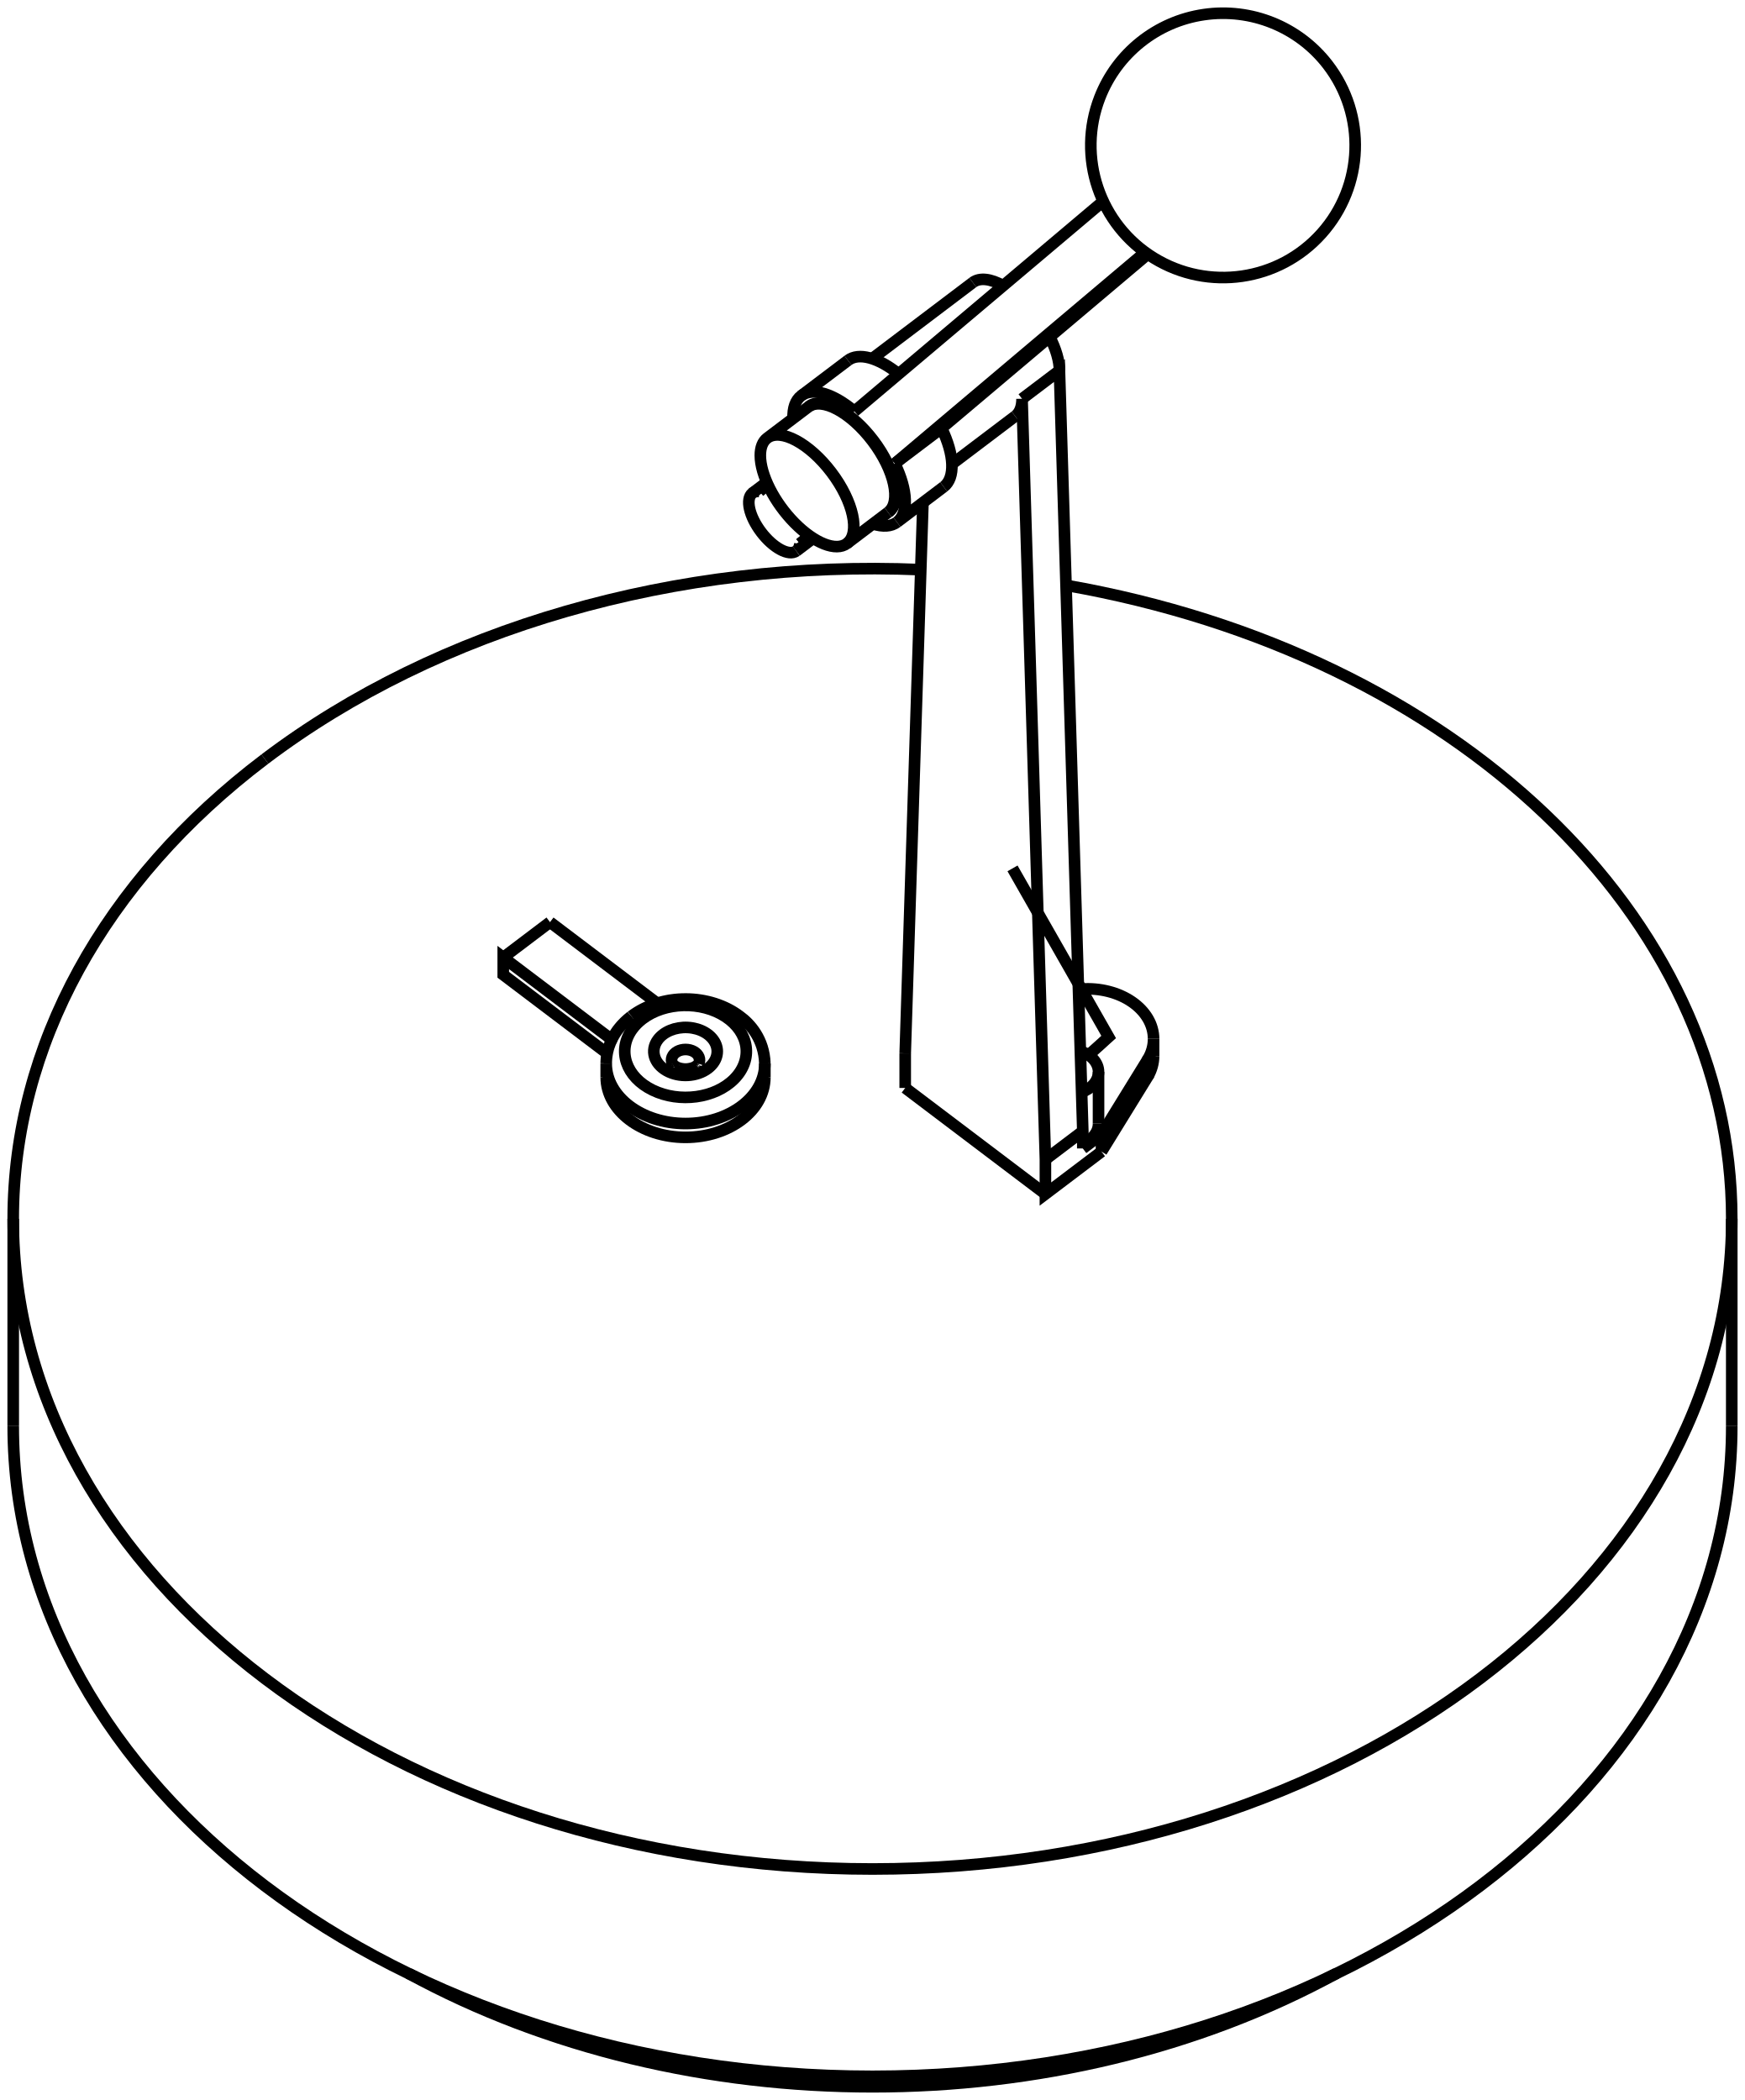
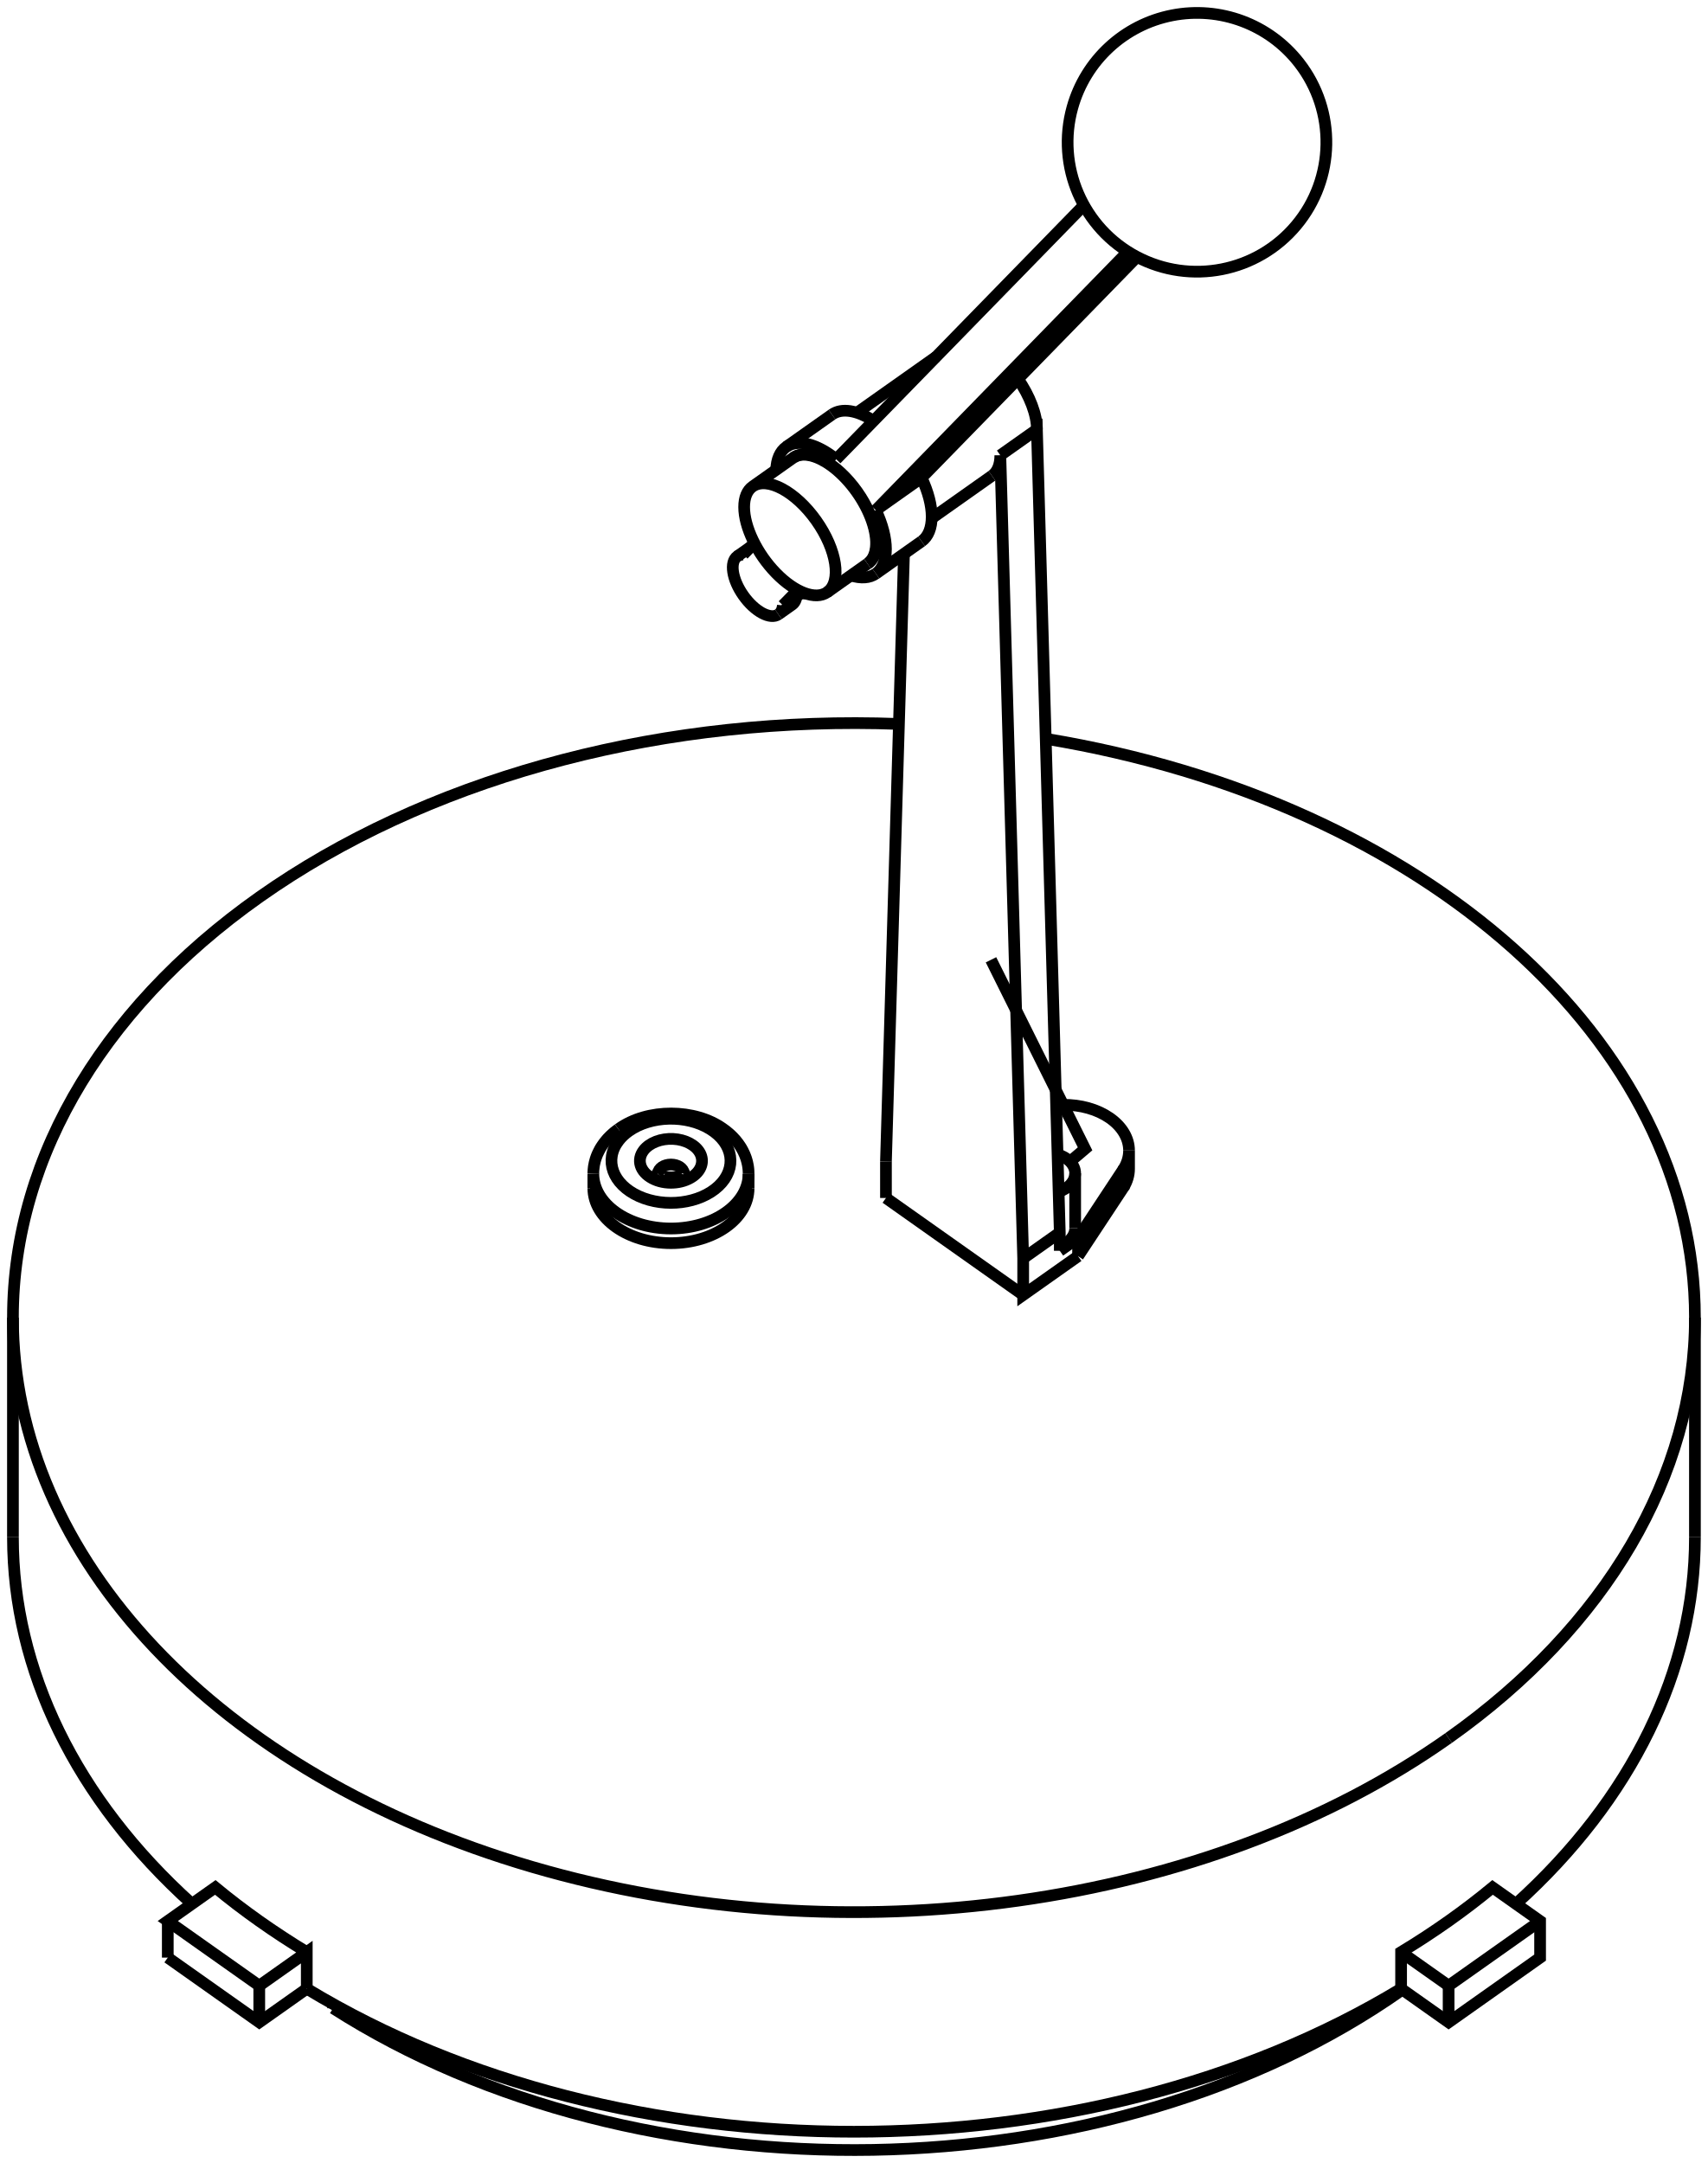
- <svg xmlns="http://www.w3.org/2000/svg" version="1.1" viewBox="-66 -53.992 132 158.885" fill="none" stroke="black" stroke-width="0.6%" vector-effect="non-scaling-stroke">
-   <path d="M -45.962 3.437 A 65 49.193 360 0 1 3.654 -10.893" />
-   <path d="M 14.641 -9.707 A 65 49.193 360 0 1 65 38.222 A 65 49.193 360 0 1 -65 38.222 A 65 49.193 360 0 1 -45.962 3.437" />
-   <path d="M -65 53.909 A 65 49.193 180 0 0 65 53.909" />
-   <path d="M -20.142 27.519 A 6 4.541 180 0 0 -8.142 27.519" />
-   <path d="M -20.069 25.709 L -27.931 19.759 L -27.931 18.452 L -19.721 24.665" />
-   <path d="M 17.324 33.138 L 13.081 36.349 L 13.081 33.734 L 11.314 -23.816 A 5 2.311 232.881 0 1 10.796 -22.505" />
-   <path d="M 2.475 28.322 L 13.081 36.349" />
-   <path d="M 20.852 27.416 A 5 3.784 180 0 0 21.263 25.913" />
-   <path d="M 17.324 33.138 L 20.852 27.416 L 20.852 26.109 A 5 3.784 180 0 0 21.263 24.606 L 21.263 25.913" />
-   <path d="M -24.395 15.776 L -16.289 21.911" />
-   <path d="M -27.931 18.452 L -24.395 15.776" />
-   <path d="M -8.142 26.473 A 6 4.541 360 0 1 -20.142 26.473 L -20.142 27.519" />
-   <path d="M -19.722 24.666 Q -19.72 24.67 -19.721 24.665" />
-   <path d="M 15.91 32.901 L 15.91 31.594 L 14.142 -25.957 L 11.314 -23.816" />
-   <path d="M 15.91 32.901 L 17.324 31.831 L 20.852 26.109" />
-   <path d="M 17.324 33.138 L 17.324 31.831" />
-   <path d="M 15.91 31.594 L 13.081 33.734" />
-   <path d="M 2.475 25.707 L 2.475 28.322" />
-   <path d="M 3.817 -15.97 L 2.475 25.707" />
-   <path d="M 21.263 24.606 A 5 3.784 180 0 0 15.797 20.839" />
-   <path d="M -35.093 95.316 A 60 45.409 180 0 0 35.093 95.316" />
-   <path d="M -17.395 23.096 A 4.6 3.481 360 1 1 -18.179 23.889 A 4.6 3.481 360 0 1 -17.395 23.096 Z" />
-   <path d="M -19.719 24.659 A 5.942 4.497 180 0 0 -19.721 24.665" />
-   <path d="M 14.142 -25.957 A 5 2.311 52.881 0 0 13.409 -28.503" />
-   <path d="M 9.888 -32.376 A 5 2.311 52.881 0 0 7.589 -32.619" />
-   <path d="M 16.343 25.833 C 16.4 25.78 16.45 25.74 16.509 25.687 C 16.56 25.64 16.62 25.59 16.674 25.541 C 16.73 25.49 16.78 25.44 16.838 25.394 C 16.89 25.35 16.95 25.3 17.002 25.247 C 17.07 25.18 17.15 25.12 17.219 25.052 C 17.29 24.99 17.36 24.92 17.435 24.856 C 17.51 24.79 17.58 24.73 17.649 24.66 C 17.72 24.59 17.79 24.53 17.864 24.464 L 10.593 11.709" />
-   <path d="M 17.099 31.028 A 2.25 1.703 0 0 1 15.91 32.53" />
-   <path d="M -12.445 26.842 A 2.4 1.816 360 0 1 -16.248 24.687 A 2.4 1.816 360 1 1 -12.445 26.842 Z" />
-   <path d="M 15.724 25.537 A 2.25 1.703 0 0 1 17.099 27.106 L 17.099 31.028" />
-   <path d="M 17.099 27.106 A 2.25 1.703 0 0 1 15.819 28.643" />
-   <path d="M -15.135 26.488 A 1.058 0.801 360 1 1 -13.149 26.488 C -13.15 26.49 -13.15 26.49 -13.151 26.493 C -13.15 26.49 -13.15 26.5 -13.154 26.498 C -13.16 26.5 -13.16 26.5 -13.158 26.505 C -13.16 26.51 -13.16 26.51 -13.162 26.511 C -13.16 26.51 -13.17 26.52 -13.167 26.519 C -13.17 26.52 -13.17 26.52 -13.173 26.527 C -13.18 26.53 -13.18 26.53 -13.18 26.536 C -13.18 26.54 -13.18 26.54 -13.188 26.546 C -13.19 26.55 -13.19 26.55 -13.196 26.556 C -13.2 26.56 -13.2 26.56 -13.206 26.567 C -13.21 26.57 -13.21 26.57 -13.217 26.578 C -13.22 26.58 -13.23 26.59 -13.229 26.59 C -13.23 26.59 -13.24 26.6 -13.243 26.602 C -13.25 26.61 -13.25 26.61 -13.257 26.615 C -13.26 26.62 -13.27 26.62 -13.273 26.628 C -13.28 26.63 -13.28 26.64 -13.29 26.641" />
-   <path d="M 1.644 -17.144 A 4 1.849 52.881 0 0 1.684 -17.364" />
-   <path d="M -2.662 -23.106 A 4 1.849 52.881 0 0 -2.885 -23.127" />
-   <path d="M 1.179 -15.227 A 5 2.311 52.881 0 0 -4.856 -23.201 L -7.967 -20.846 A 5 2.311 232.881 1 1 -1.932 -12.872 A 5 2.311 232.881 0 1 -8.485 -19.535 A 5 2.311 232.881 0 1 -7.967 -20.846" />
-   <path d="M 5.389 -17.159 A 6 2.773 52.881 0 0 5.227 -21.595 L 20.829 -34.767" />
-   <path d="M 1.98 -25.699 A 6 2.773 52.881 0 0 -1.853 -26.727" />
-   <path d="M 1.692 -18.92 L 20.63 -34.908" />
-   <path d="M 1.692 -18.92 L 5.227 -21.595" />
-   <path d="M -5.489 -12.858 L -4.773 -13.462" />
-   <path d="M 1.692 -18.92 A 6 2.773 232.881 0 1 1.853 -14.483 L 5.389 -17.159" />
-   <path d="M 1.853 -14.483 A 6 2.773 232.881 0 1 0.027 -14.355" />
-   <path d="M 17.454 -38.764 L -1.37 -22.871" />
-   <path d="M -6.007 -22.329 A 6 2.773 232.881 0 1 -5.389 -24.052 L -1.853 -26.727" />
-   <path d="M -5.389 -24.052 A 6 2.773 232.881 0 1 -1.37 -22.871" />
-   <path d="M -7.922 -17.339 L -8.551 -16.809" />
-   <path d="M -5.489 -12.858 A 2.75 1.271 232.881 0 1 -5.765 -12.299 L -4.704 -13.101 A 2.75 1.271 52.881 0 0 -4.535 -13.3" />
-   <path d="M -5.765 -12.299 A 2.75 1.271 232.881 0 1 -9.084 -16.684 L -8.024 -17.487" />
-   <path d="M -9.084 -16.684 A 2.75 1.271 232.881 0 1 -8.551 -16.809" />
-   <path d="M -4.82 -23.227 A 5 2.311 232.881 0 1 -4.785 -23.254 A 5 2.311 232.881 0 1 1.25 -15.28 A 5 2.311 232.881 0 1 1.214 -15.254" />
-   <path d="M -5.489 -12.858 L -4.731 -13.431" />
-   <path d="M -7.996 -17.506 A 2.75 1.271 52.881 0 0 -8.024 -17.487" />
-   <path d="M -4.399 -23.405 A 5 2.311 232.881 0 1 -4.376 -23.448" />
-   <path d="M 1.547 -15.622 A 5 2.311 232.881 0 1 1.5 -15.611" />
-   <path d="M -65 38.222 L -65 53.909" />
-   <path d="M 65 38.222 L 65 53.909" />
-   <path d="M -8.142 26.473 L -8.142 27.519" />
-   <path d="M -18.24 22.895 C -18.17 22.84 -18.1 22.79 -18.027 22.742 C -17.95 22.69 -17.88 22.64 -17.806 22.597 C -17.73 22.55 -17.65 22.5 -17.577 22.461 C -17.5 22.42 -17.42 22.38 -17.341 22.335 C -17.26 22.29 -17.18 22.26 -17.098 22.218 C -17.02 22.18 -16.93 22.14 -16.849 22.11 C -16.76 22.08 -16.68 22.04 -16.594 22.012 C -16.51 21.98 -16.42 21.95 -16.334 21.925 C -16.25 21.9 -16.16 21.87 -16.069 21.847 C -15.98 21.82 -15.89 21.8 -15.8 21.779 C -15.71 21.76 -15.62 21.74 -15.528 21.722 C -15.44 21.7 -15.34 21.69 -15.252 21.675 C -15.16 21.66 -15.07 21.65 -14.975 21.638 C -14.88 21.63 -14.79 21.62 -14.695 21.612 C -14.6 21.61 -14.51 21.6 -14.415 21.597 C -14.32 21.59 -14.23 21.59 -14.133 21.592 C -14.04 21.59 -13.95 21.59 -13.852 21.597 C -13.76 21.6 -13.66 21.61 -13.57 21.614 C -13.48 21.62 -13.38 21.63 -13.29 21.64 C -13.2 21.65 -13.1 21.66 -13.012 21.678 C -12.92 21.69 -12.83 21.71 -12.736 21.726 C -12.64 21.74 -12.55 21.76 -12.463 21.784 C -12.37 21.81 -12.28 21.83 -12.194 21.853 C -12.1 21.88 -12.02 21.9 -11.928 21.932 C -11.84 21.96 -11.75 21.99 -11.668 22.021 C -11.58 22.05 -11.5 22.08 -11.413 22.119 C -11.33 22.15 -11.25 22.19 -11.163 22.228 C -11.08 22.27 -11 22.31 -10.92 22.346 C -10.6 22.51 -10.3 22.7 -10.022 22.912 C -9.26 23.46 -8.2 24.63 -8.142 26.473" />
-   <path d="M -19.719 24.659 C -19.7 24.62 -19.68 24.57 -19.655 24.533 C -19.63 24.49 -19.61 24.45 -19.586 24.408 C -19.56 24.37 -19.54 24.33 -19.514 24.285 C -19.49 24.24 -19.46 24.2 -19.438 24.165 C -19.41 24.12 -19.39 24.09 -19.358 24.046 C -19.33 24.01 -19.3 23.97 -19.274 23.929 C -19.24 23.89 -19.22 23.85 -19.186 23.815 C -19.16 23.78 -19.13 23.74 -19.094 23.703 C -19.06 23.67 -19.03 23.63 -18.999 23.593 C -18.97 23.56 -18.93 23.52 -18.9 23.485 C -18.87 23.45 -18.83 23.41 -18.798 23.38 C -18.76 23.35 -18.73 23.31 -18.693 23.278 C -18.66 23.24 -18.62 23.21 -18.584 23.178 C -18.55 23.15 -18.51 23.11 -18.472 23.081 C -18.43 23.05 -18.4 23.02 -18.358 22.987 C -18.32 22.96 -18.28 22.93 -18.24 22.895" />
-   <path d="M -19.722 24.666 C -19.74 24.7 -19.76 24.74 -19.772 24.773 C -19.79 24.81 -19.8 24.84 -19.819 24.881 C -19.83 24.92 -19.85 24.95 -19.863 24.99 C -19.88 25.03 -19.89 25.06 -19.903 25.1 C -19.92 25.14 -19.93 25.17 -19.941 25.211 C -19.95 25.25 -19.96 25.29 -19.976 25.323 C -19.99 25.36 -20 25.4 -20.007 25.436 C -20.02 25.47 -20.03 25.51 -20.035 25.549 C -20.04 25.59 -20.05 25.63 -20.06 25.663 C -20.07 25.7 -20.08 25.74 -20.082 25.778 C -20.09 25.82 -20.09 25.85 -20.1 25.893 C -20.11 25.93 -20.11 25.97 -20.115 26.009 C -20.12 26.05 -20.12 26.09 -20.127 26.124 C -20.13 26.16 -20.13 26.2 -20.135 26.24 C -20.14 26.28 -20.14 26.32 -20.14 26.357 C -20.14 26.4 -20.14 26.43 -20.142 26.473" />
-   <path d="M 6.007 -18.881 L 10.796 -22.505" />
-   <path d="M -0.027 -26.855 L 7.589 -32.619" />
-   <path d="M -15.135 26.488 C -15.13 26.49 -15.13 26.49 -15.133 26.493 C -15.13 26.49 -15.13 26.5 -15.13 26.498 C -15.13 26.5 -15.13 26.5 -15.127 26.504 C -15.13 26.51 -15.12 26.51 -15.122 26.511 C -15.12 26.51 -15.12 26.52 -15.117 26.519 C -15.12 26.52 -15.11 26.52 -15.112 26.527 C -15.11 26.53 -15.11 26.53 -15.105 26.535 C -15.1 26.54 -15.1 26.54 -15.097 26.545 C -15.1 26.55 -15.09 26.55 -15.09 26.554 C -15.09 26.56 -15.08 26.56 -15.082 26.563 C -15.08 26.57 -15.08 26.57 -15.072 26.573 C -15.07 26.58 -15.07 26.58 -15.062 26.583 C -15.06 26.59 -15.06 26.59 -15.051 26.593 C -15.05 26.6 -15.04 26.6 -15.04 26.604 C -15.04 26.61 -15.03 26.61 -15.027 26.615 C -15.02 26.62 -15.02 26.62 -15.013 26.627 C -15.01 26.63 -15 26.63 -14.998 26.638 C -14.99 26.64 -14.99 26.65 -14.982 26.65 C -14.98 26.65 -14.97 26.66 -14.966 26.662 C -14.96 26.67 -14.95 26.67 -14.948 26.674 C -14.94 26.68 -14.94 26.68 -14.929 26.686 C -14.92 26.69 -14.92 26.69 -14.909 26.698 C -14.9 26.7 -14.9 26.71 -14.888 26.71 C -14.88 26.71 -14.87 26.72 -14.867 26.722 C -14.85 26.73 -14.84 26.74 -14.821 26.745 C -14.8 26.75 -14.79 26.76 -14.771 26.768 C -14.74 26.78 -14.7 26.8 -14.661 26.809 C -14.58 26.83 -14.5 26.86 -14.41 26.869 C -14.23 26.9 -14.04 26.9 -13.862 26.867 C -13.61 26.83 -13.4 26.73 -13.29 26.641" />
-   <path d="M 1.179 -15.227 L -1.932 -12.872" />
-   <path d="M 34.421 -49.117 A 10 10 0 0 0 17.192 -46.605 A 10 10 0 1 0 34.421 -49.117 Z" />
+ <svg xmlns="http://www.w3.org/2000/svg" version="1.1" viewBox="-66 -55.182 132 167.186" fill="none" stroke="black" stroke-width="0.6%" vector-effect="non-scaling-stroke">
+   <path d="M -51.164 91.978 A 65 45.952 360 0 1 -65 63.636" />
+   <path d="M -53.033 96.129 L -45.962 101.128 L -42.29 98.532" />
+   <path d="M 42.29 98.532 A 65 45.952 360 0 1 -42.29 98.532" />
+   <path d="M 42.29 98.532 L 45.962 101.128 L 53.033 96.129 L 53.033 93.3 L 49.361 90.704 A 65 45.952 360 0 1 45.962 93.3 A 65 45.952 360 0 1 42.29 95.703 L 42.29 98.532 Z" />
+   <path d="M 65 63.636 A 65 45.952 360 0 1 51.164 91.978" />
+   <path d="M 45.962 79.155 A 65 45.952 360 0 1 -65 46.662 A 65 45.952 360 0 1 3.478 0.775" />
+   <path d="M 14.823 1.92 A 65 45.952 360 0 1 65 46.662 A 65 45.952 360 0 1 45.962 79.155" />
+   <path d="M -42.29 95.703 A 65 45.952 360 0 1 -49.361 90.704 L -53.033 93.3 L -45.962 98.299 L -42.29 95.703 L -42.29 98.532" />
+   <path d="M -53.033 96.129 L -53.033 93.3" />
+   <path d="M -45.962 101.128 L -45.962 98.299" />
+   <path d="M 45.962 101.128 L 45.962 98.299 L 53.033 93.3" />
+   <path d="M 42.29 95.703 L 45.962 98.299" />
+   <path d="M -40.252 100.042 A 60 42.418 180 0 0 42.392 98.604" />
+   <path d="M -40.252 99.717 L -40.252 100.042" />
+   <path d="M -20.142 36.664 A 6 4.242 180 0 0 -8.142 36.664" />
+   <path d="M 17.324 41.913 L 13.081 44.912 L 13.081 42.083 L 11.314 -19.99 A 5 2.501 234.741 0 1 10.665 -18.407" />
+   <path d="M 2.475 37.414 L 13.081 44.912" />
+   <path d="M 20.852 36.568 A 5 3.535 180 0 0 21.263 35.164" />
+   <path d="M 17.324 41.913 L 20.852 36.568 L 20.852 35.153 A 5 3.535 180 0 0 21.263 33.749 L 21.263 35.164" />
+   <path d="M -8.142 35.532 A 6 4.242 360 0 1 -20.142 35.532 L -20.142 36.664" />
+   <path d="M 15.91 41.498 L 15.91 40.083 L 14.142 -21.99 L 11.314 -19.99" />
+   <path d="M 15.91 41.498 L 17.324 40.498 L 20.852 35.153" />
+   <path d="M 17.324 41.913 L 17.324 40.498" />
+   <path d="M 15.91 40.083 L 13.081 42.083" />
+   <path d="M 2.475 34.585 L 2.475 37.414" />
+   <path d="M 3.868 -12.378 L 2.475 34.585" />
+   <path d="M 21.263 33.749 A 5 3.535 180 0 0 16.171 30.215" />
+   <path d="M -17.395 32.242 A 4.6 3.252 360 1 1 -18.179 32.983 A 4.6 3.252 360 0 1 -17.395 32.242 Z" />
+   <path d="M 14.142 -21.99 A 5 2.501 54.741 0 0 12.677 -25.892" />
+   <path d="M 16.7 34.601 C 16.75 34.56 16.8 34.52 16.851 34.475 C 16.9 34.43 16.95 34.39 17.002 34.349 C 17.07 34.29 17.15 34.23 17.219 34.166 C 17.29 34.11 17.36 34.04 17.435 33.983 C 17.51 33.92 17.58 33.86 17.649 33.8 C 17.72 33.74 17.79 33.68 17.864 33.617 L 10.593 19.004" />
+   <path d="M 17.099 39.748 A 2.25 1.591 360 0 1 15.91 41.151" />
+   <path d="M -12.445 35.742 A 2.4 1.697 360 0 1 -16.248 33.728 A 2.4 1.697 360 1 1 -12.445 35.742 Z" />
+   <path d="M 15.738 34.043 A 2.25 1.591 0 0 1 17.099 35.505 L 17.099 39.748" />
+   <path d="M 17.099 35.505 A 2.25 1.591 0 0 1 15.82 36.94" />
+   <path d="M -13.144 35.49 A 1 0.707 180 0 0 -15.14 35.49" />
+   <path d="M 1.657 -13.748 A 4 2 54.741 0 0 1.692 -14.024" />
+   <path d="M -2.233 -19.576 A 4 2 54.741 0 0 -2.505 -19.635" />
+   <path d="M 1.048 -11.609 A 5 2.501 54.741 1 0 -4.725 -19.774 L -7.836 -17.575 A 5 2.501 234.741 1 1 -2.063 -9.409 A 5 2.501 234.741 0 1 -8.485 -15.991 A 5 2.501 234.741 0 1 -7.836 -17.575" />
+   <path d="M 5.231 -13.341 A 6 3.001 54.741 0 0 5.227 -18.252 L 21.876 -35.324" />
+   <path d="M 1.522 -22.651 A 6 3.001 54.741 0 0 -1.696 -23.14" />
+   <path d="M 1.692 -15.752 L 21.173 -35.73" />
+   <path d="M 1.692 -15.752 L 5.227 -18.252" />
+   <path d="M -5.489 -8.389 L -4.334 -9.574" />
+   <path d="M 1.692 -15.752 A 6 3.001 234.741 0 1 1.696 -10.842 L 5.231 -13.341" />
+   <path d="M 1.696 -10.842 A 6 3.001 234.741 0 1 -0.236 -10.701" />
+   <path d="M 17.778 -39.321 L -1.37 -19.685" />
+   <path d="M -6.008 -18.867 A 6 3.001 234.741 0 1 -5.231 -20.641 L -1.696 -23.14" />
+   <path d="M -5.231 -20.641 A 6 3.001 234.741 0 1 -1.37 -19.685" />
+   <path d="M -7.693 -13.201 L -8.551 -12.322" />
+   <path d="M -5.489 -8.389 A 2.75 1.375 234.741 0 1 -5.837 -7.695 L -4.776 -8.445 A 2.75 1.375 54.741 0 0 -4.428 -9.139" />
+   <path d="M -5.837 -7.695 A 2.75 1.375 234.741 0 1 -9.012 -12.186 L -7.954 -12.934" />
+   <path d="M -9.012 -12.186 A 2.75 1.375 234.741 0 1 -8.551 -12.322" />
+   <path d="M -4.689 -19.798 A 5 2.501 234.741 0 1 -4.654 -19.824 A 5 2.501 234.741 0 1 1.119 -11.659 A 5 2.501 234.741 0 1 1.083 -11.634" />
+   <path d="M -4.01 -9.418 L -4.43 -9.122" />
+   <path d="M -5.489 -8.389 L -4.428 -9.139" />
+   <path d="M -3.736 -9.312 A 2.75 1.375 234.741 0 1 -4.102 -9.34" />
+   <path d="M -4.283 -19.974 A 5 2.501 234.741 0 1 -4.257 -20.012" />
+   <path d="M 1.429 -11.97 A 5 2.501 234.741 0 1 1.384 -11.958" />
+   <path d="M -65 46.662 L -65 63.636" />
+   <path d="M 65 46.662 L 65 63.636" />
+   <path d="M -8.142 35.532 L -8.142 36.664" />
+   <path d="M -8.142 35.532 C -8.14 35.49 -8.14 35.44 -8.145 35.394 C -8.15 35.35 -8.15 35.3 -8.152 35.257 C -8.16 35.21 -8.16 35.17 -8.165 35.119 C -8.17 35.07 -8.18 35.03 -8.183 34.983 C -8.19 34.94 -8.2 34.89 -8.206 34.846 C -8.21 34.8 -8.22 34.76 -8.234 34.711 C -8.24 34.67 -8.26 34.62 -8.267 34.577 C -8.28 34.53 -8.29 34.49 -8.305 34.443 C -8.32 34.4 -8.33 34.36 -8.347 34.311 C -8.36 34.27 -8.38 34.22 -8.395 34.181 C -8.41 34.14 -8.43 34.09 -8.447 34.051 C -8.47 34.01 -8.48 33.97 -8.504 33.924 C -8.52 33.88 -8.54 33.84 -8.565 33.798 C -8.59 33.76 -8.61 33.71 -8.631 33.674 C -8.65 33.63 -8.68 33.59 -8.701 33.551 C -8.73 33.51 -8.75 33.47 -8.776 33.431 C -8.8 33.4 -8.82 33.37 -8.84 33.334 C -8.86 33.3 -8.88 33.27 -8.907 33.238 C -8.93 33.21 -8.95 33.18 -8.977 33.144 C -9 33.11 -9.02 33.08 -9.049 33.051 C -9.07 33.02 -9.1 32.99 -9.124 32.96 C -9.15 32.93 -9.18 32.9 -9.202 32.87 C -9.23 32.84 -9.25 32.81 -9.282 32.783 C -9.31 32.75 -9.34 32.72 -9.365 32.696 C -9.39 32.67 -9.42 32.64 -9.45 32.612 C -9.48 32.58 -9.51 32.56 -9.537 32.529 C -9.57 32.5 -9.6 32.48 -9.627 32.448 C -9.66 32.42 -9.69 32.4 -9.718 32.369 C -9.84 32.26 -9.97 32.17 -10.107 32.071 C -12.26 30.51 -15.95 30.46 -18.203 32.089" />
+   <path d="M -20.142 35.532 C -20.14 35.49 -20.14 35.44 -20.14 35.401 C -20.14 35.36 -20.14 35.31 -20.133 35.269 C -20.13 35.23 -20.13 35.18 -20.121 35.138 C -20.12 35.09 -20.11 35.05 -20.105 35.008 C -20.1 34.96 -20.09 34.92 -20.084 34.878 C -20.08 34.83 -20.07 34.79 -20.058 34.748 C -20.05 34.71 -20.04 34.66 -20.028 34.62 C -20.02 34.58 -20.01 34.53 -19.994 34.492 C -19.98 34.45 -19.97 34.41 -19.955 34.366 C -19.94 34.32 -19.93 34.28 -19.912 34.24 C -19.9 34.2 -19.88 34.16 -19.864 34.116 C -19.85 34.08 -19.83 34.03 -19.812 33.994 C -19.79 33.95 -19.78 33.91 -19.756 33.873 C -19.74 33.83 -19.72 33.79 -19.696 33.753 C -19.68 33.71 -19.65 33.67 -19.632 33.635 C -19.61 33.6 -19.59 33.56 -19.564 33.519 C -19.54 33.48 -19.52 33.45 -19.499 33.417 C -19.48 33.38 -19.45 33.35 -19.432 33.316 C -19.41 33.28 -19.39 33.25 -19.362 33.217 C -19.34 33.18 -19.31 33.15 -19.288 33.119 C -19.26 33.09 -19.24 33.05 -19.212 33.023 C -19.19 32.99 -19.16 32.96 -19.133 32.929 C -19.11 32.9 -19.08 32.87 -19.052 32.836 C -19.02 32.81 -19 32.78 -18.967 32.746 C -18.94 32.72 -18.91 32.69 -18.88 32.657 C -18.85 32.63 -18.82 32.6 -18.791 32.57 C -18.76 32.54 -18.73 32.51 -18.699 32.485 C -18.67 32.46 -18.64 32.43 -18.604 32.402 C -18.54 32.35 -18.48 32.29 -18.408 32.242 C -18.34 32.19 -18.27 32.14 -18.203 32.089" />
+   <path d="M 6.008 -15.116 L 10.665 -18.407" />
+   <path d="M 0.236 -23.281 L 6.355 -27.607" />
+   <path d="M -13.142 35.532 C -13.14 35.53 -13.14 35.53 -13.142 35.526 C -13.14 35.52 -13.14 35.52 -13.142 35.521 C -13.14 35.52 -13.14 35.52 -13.141 35.515 C -13.14 35.51 -13.14 35.51 -13.141 35.509 C -13.14 35.51 -13.14 35.51 -13.14 35.504 C -13.14 35.5 -13.14 35.5 -13.139 35.499 C -13.14 35.5 -13.14 35.5 -13.138 35.494 C -13.14 35.49 -13.14 35.49 -13.137 35.49 C -13.14 35.49 -13.14 35.49 -13.136 35.486 C -13.14 35.48 -13.14 35.48 -13.135 35.482 C -13.14 35.48 -13.13 35.48 -13.134 35.479 C -13.13 35.48 -13.13 35.48 -13.134 35.476 C -13.13 35.48 -13.13 35.47 -13.133 35.474 C -13.13 35.47 -13.13 35.47 -13.132 35.473 C -13.13 35.47 -13.13 35.47 -13.132 35.472 C -13.13 35.47 -13.13 35.47 -13.132 35.471 C -13.13 35.47 -13.13 35.47 -13.132 35.472 C -13.13 35.47 -13.13 35.47 -13.133 35.473 C -13.13 35.47 -13.13 35.47 -13.134 35.476 C -13.13 35.48 -13.14 35.48 -13.136 35.479 C -13.14 35.48 -13.14 35.48 -13.139 35.483 C -13.14 35.49 -13.14 35.49 -13.143 35.489 C -13.14 35.49 -13.15 35.49 -13.148 35.495 C -13.15 35.5 -13.15 35.5 -13.154 35.502 C -13.16 35.5 -13.16 35.51 -13.162 35.51 C -13.16 35.51 -13.17 35.52 -13.17 35.52 C -13.17 35.52 -13.18 35.53 -13.18 35.529 C -13.18 35.53 -13.19 35.54 -13.192 35.54 C -13.2 35.54 -13.2 35.55 -13.205 35.551 C -13.21 35.56 -13.21 35.56 -13.219 35.563 C -13.22 35.57 -13.23 35.57 -13.236 35.576 C -13.24 35.58 -13.25 35.58 -13.253 35.589" />
+   <path d="M -15.142 35.532 C -15.14 35.53 -15.14 35.53 -15.142 35.526 C -15.14 35.52 -15.14 35.52 -15.142 35.521 C -15.14 35.52 -15.14 35.52 -15.143 35.515 C -15.14 35.51 -15.14 35.51 -15.143 35.509 C -15.14 35.51 -15.14 35.51 -15.144 35.504 C -15.14 35.5 -15.14 35.5 -15.145 35.499 C -15.15 35.5 -15.15 35.5 -15.146 35.494 C -15.15 35.49 -15.15 35.49 -15.147 35.49 C -15.15 35.49 -15.15 35.49 -15.148 35.486 C -15.15 35.48 -15.15 35.48 -15.149 35.482 C -15.15 35.48 -15.15 35.48 -15.15 35.479 C -15.15 35.48 -15.15 35.48 -15.151 35.476 C -15.15 35.48 -15.15 35.47 -15.152 35.474 C -15.15 35.47 -15.15 35.47 -15.152 35.473 C -15.15 35.47 -15.15 35.47 -15.153 35.472 C -15.15 35.47 -15.15 35.47 -15.153 35.471 C -15.15 35.47 -15.15 35.47 -15.153 35.472 C -15.15 35.47 -15.15 35.47 -15.152 35.472 C -15.15 35.47 -15.15 35.47 -15.152 35.473 C -15.15 35.47 -15.15 35.47 -15.151 35.475 C -15.15 35.48 -15.15 35.48 -15.15 35.477 C -15.15 35.48 -15.15 35.48 -15.148 35.479 C -15.15 35.48 -15.15 35.48 -15.146 35.482 C -15.15 35.48 -15.14 35.48 -15.144 35.485 C -15.14 35.49 -15.14 35.49 -15.141 35.489 C -15.14 35.49 -15.14 35.49 -15.138 35.493 C -15.14 35.49 -15.14 35.5 -15.134 35.498 C -15.13 35.5 -15.13 35.5 -15.13 35.503 C -15.13 35.5 -15.13 35.51 -15.125 35.508 C -15.12 35.51 -15.12 35.51 -15.119 35.514 C -15.12 35.52 -15.12 35.52 -15.113 35.52 C -15.11 35.52 -15.11 35.52 -15.107 35.527 C -15.1 35.53 -15.1 35.53 -15.099 35.534 C -15.1 35.54 -15.09 35.54 -15.09 35.543 C -15.09 35.55 -15.08 35.55 -15.08 35.551 C -15.08 35.55 -15.07 35.56 -15.069 35.56 C -15.07 35.56 -15.06 35.57 -15.058 35.569 C -15.05 35.57 -15.05 35.58 -15.045 35.578 C -15.04 35.58 -15.04 35.58 -15.032 35.588 C -15.03 35.59 -15.02 35.59 -15.018 35.598 C -15.01 35.6 -15.01 35.6 -15.003 35.608 C -15 35.61 -14.99 35.61 -14.987 35.618 C -14.98 35.62 -14.98 35.62 -14.97 35.628 C -14.96 35.63 -14.96 35.64 -14.952 35.639 C -14.93 35.65 -14.9 35.67 -14.872 35.68 C -14.22 35.98 -13.35 35.74 -13.253 35.589" />
+   <path d="M 1.048 -11.609 L -2.063 -9.409" />
+   <path d="M 34.407 -50.326 A 10 10 0 0 0 16.886 -46.877 A 10 10 0 1 0 34.407 -50.326 Z" />
+   <path d="M -4.432 -9.107 L -3.999 -9.413" />
</svg>
